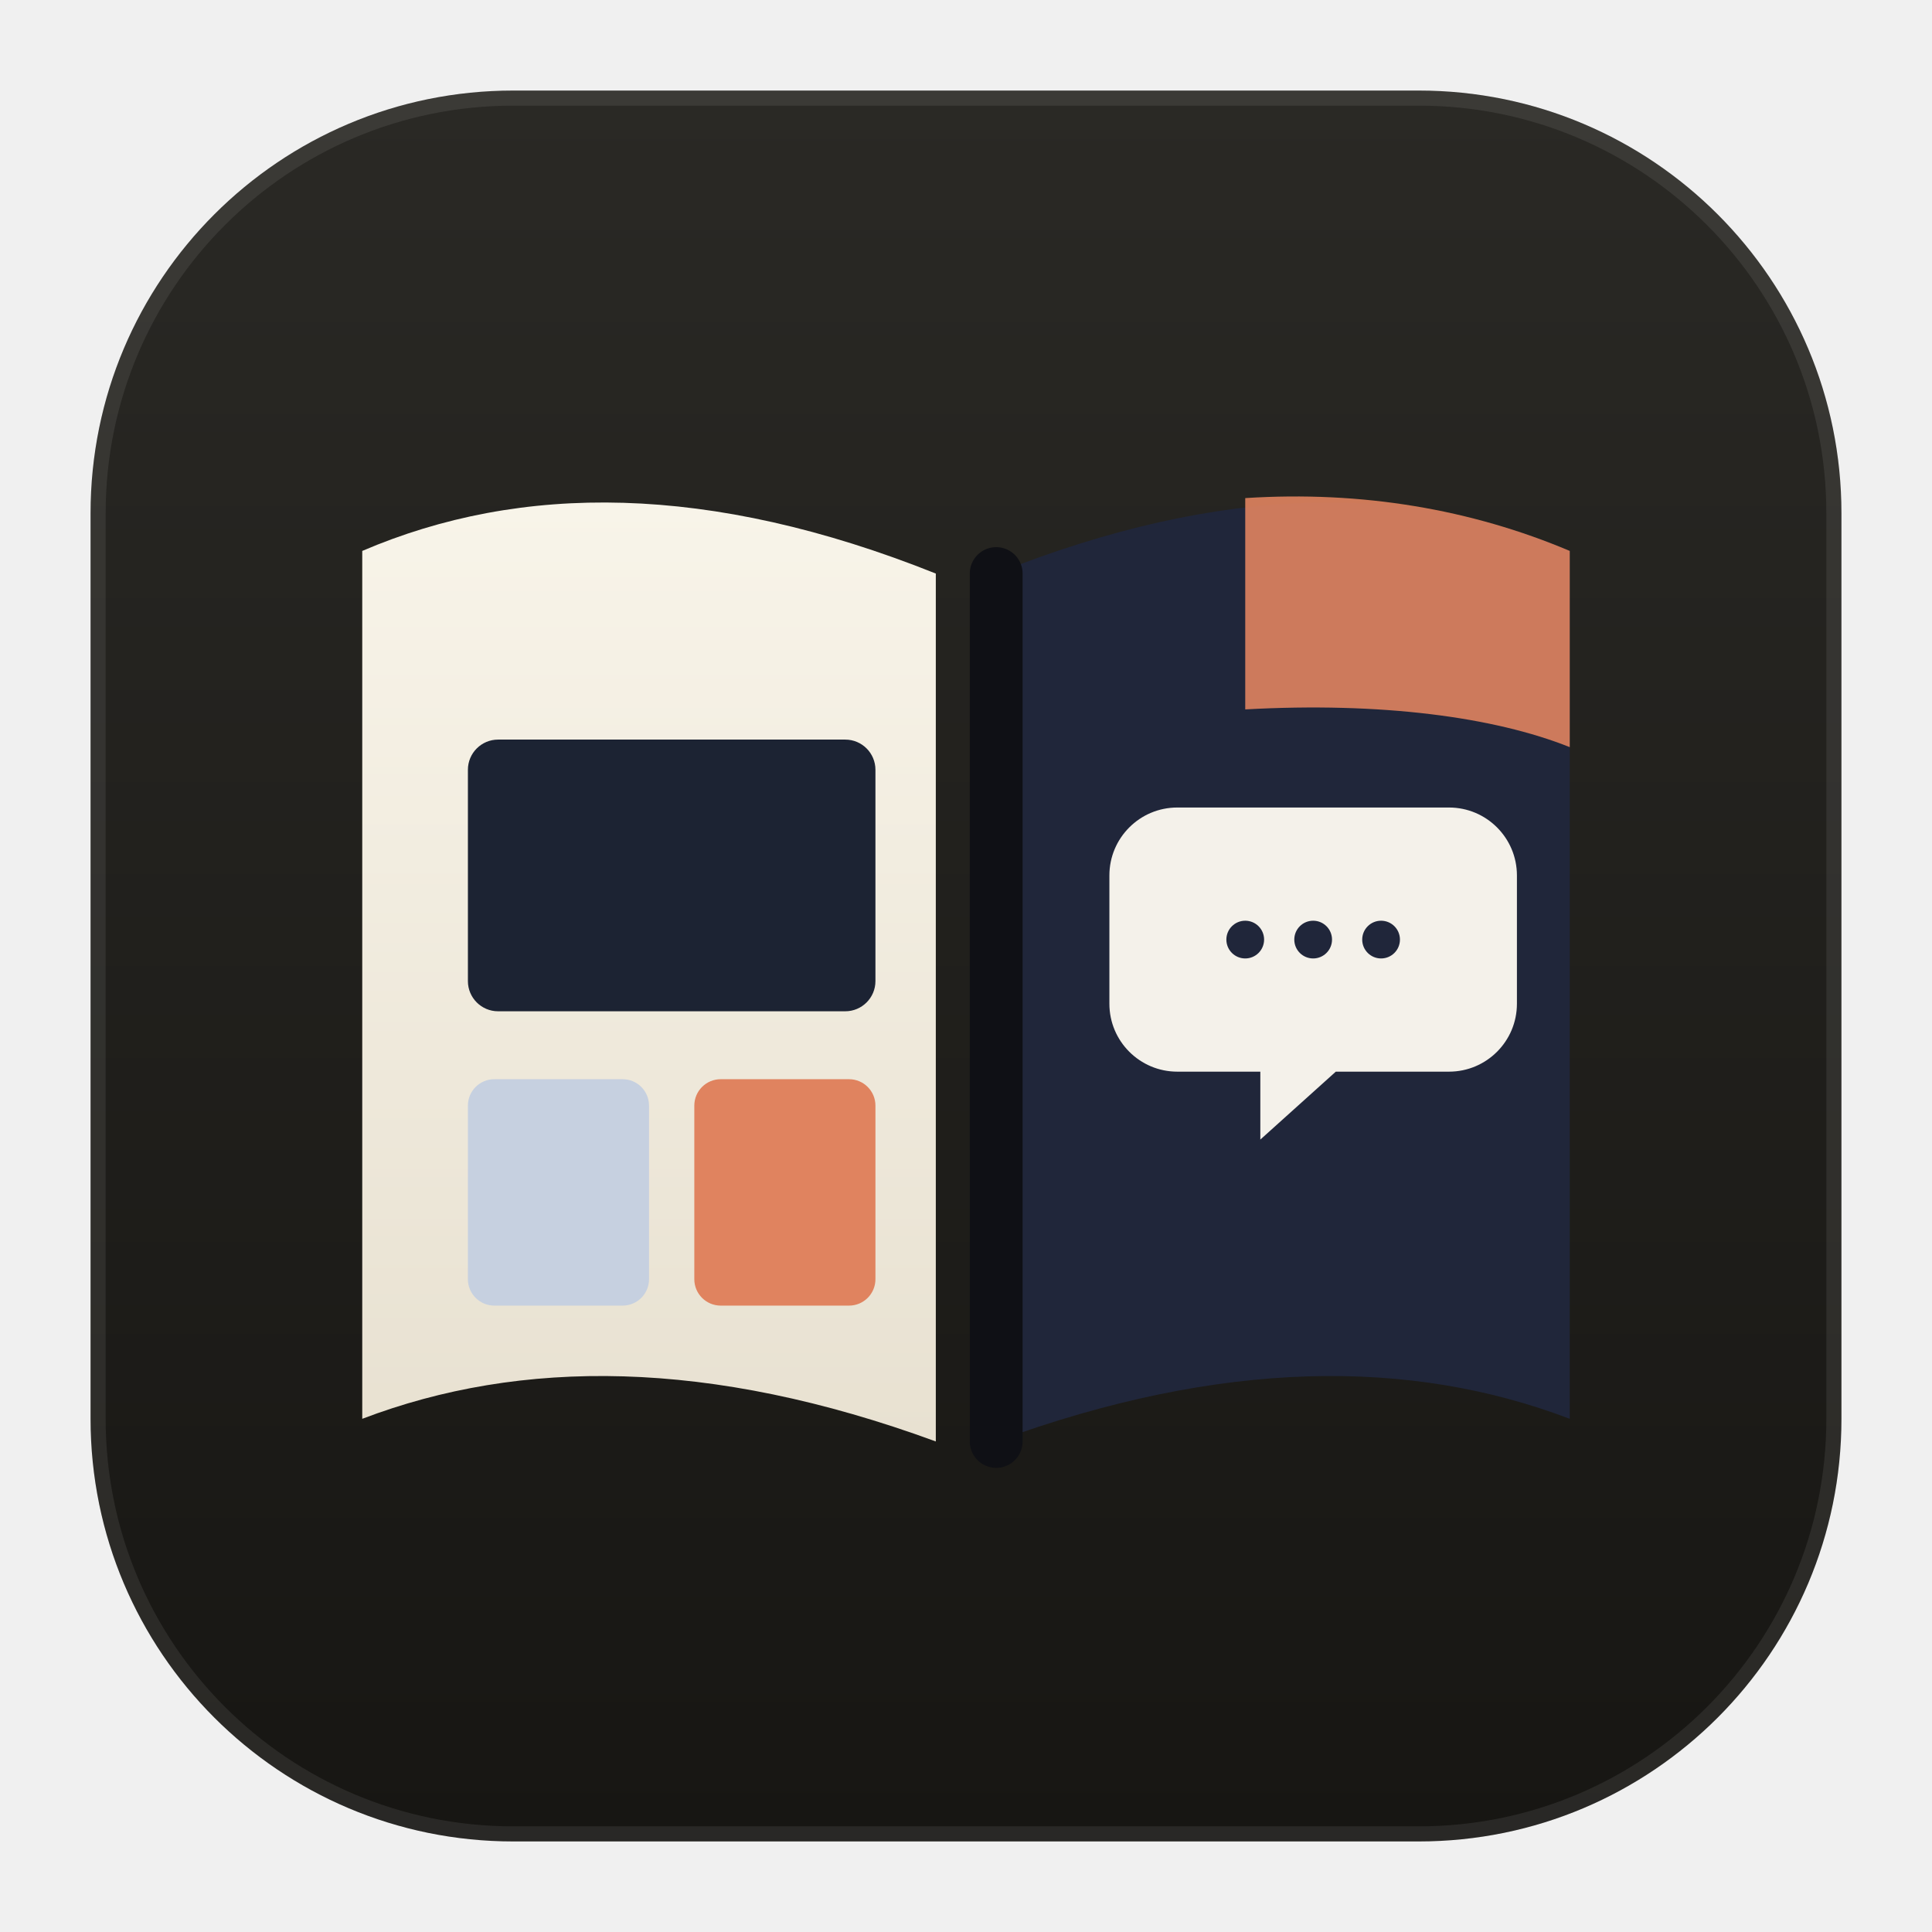
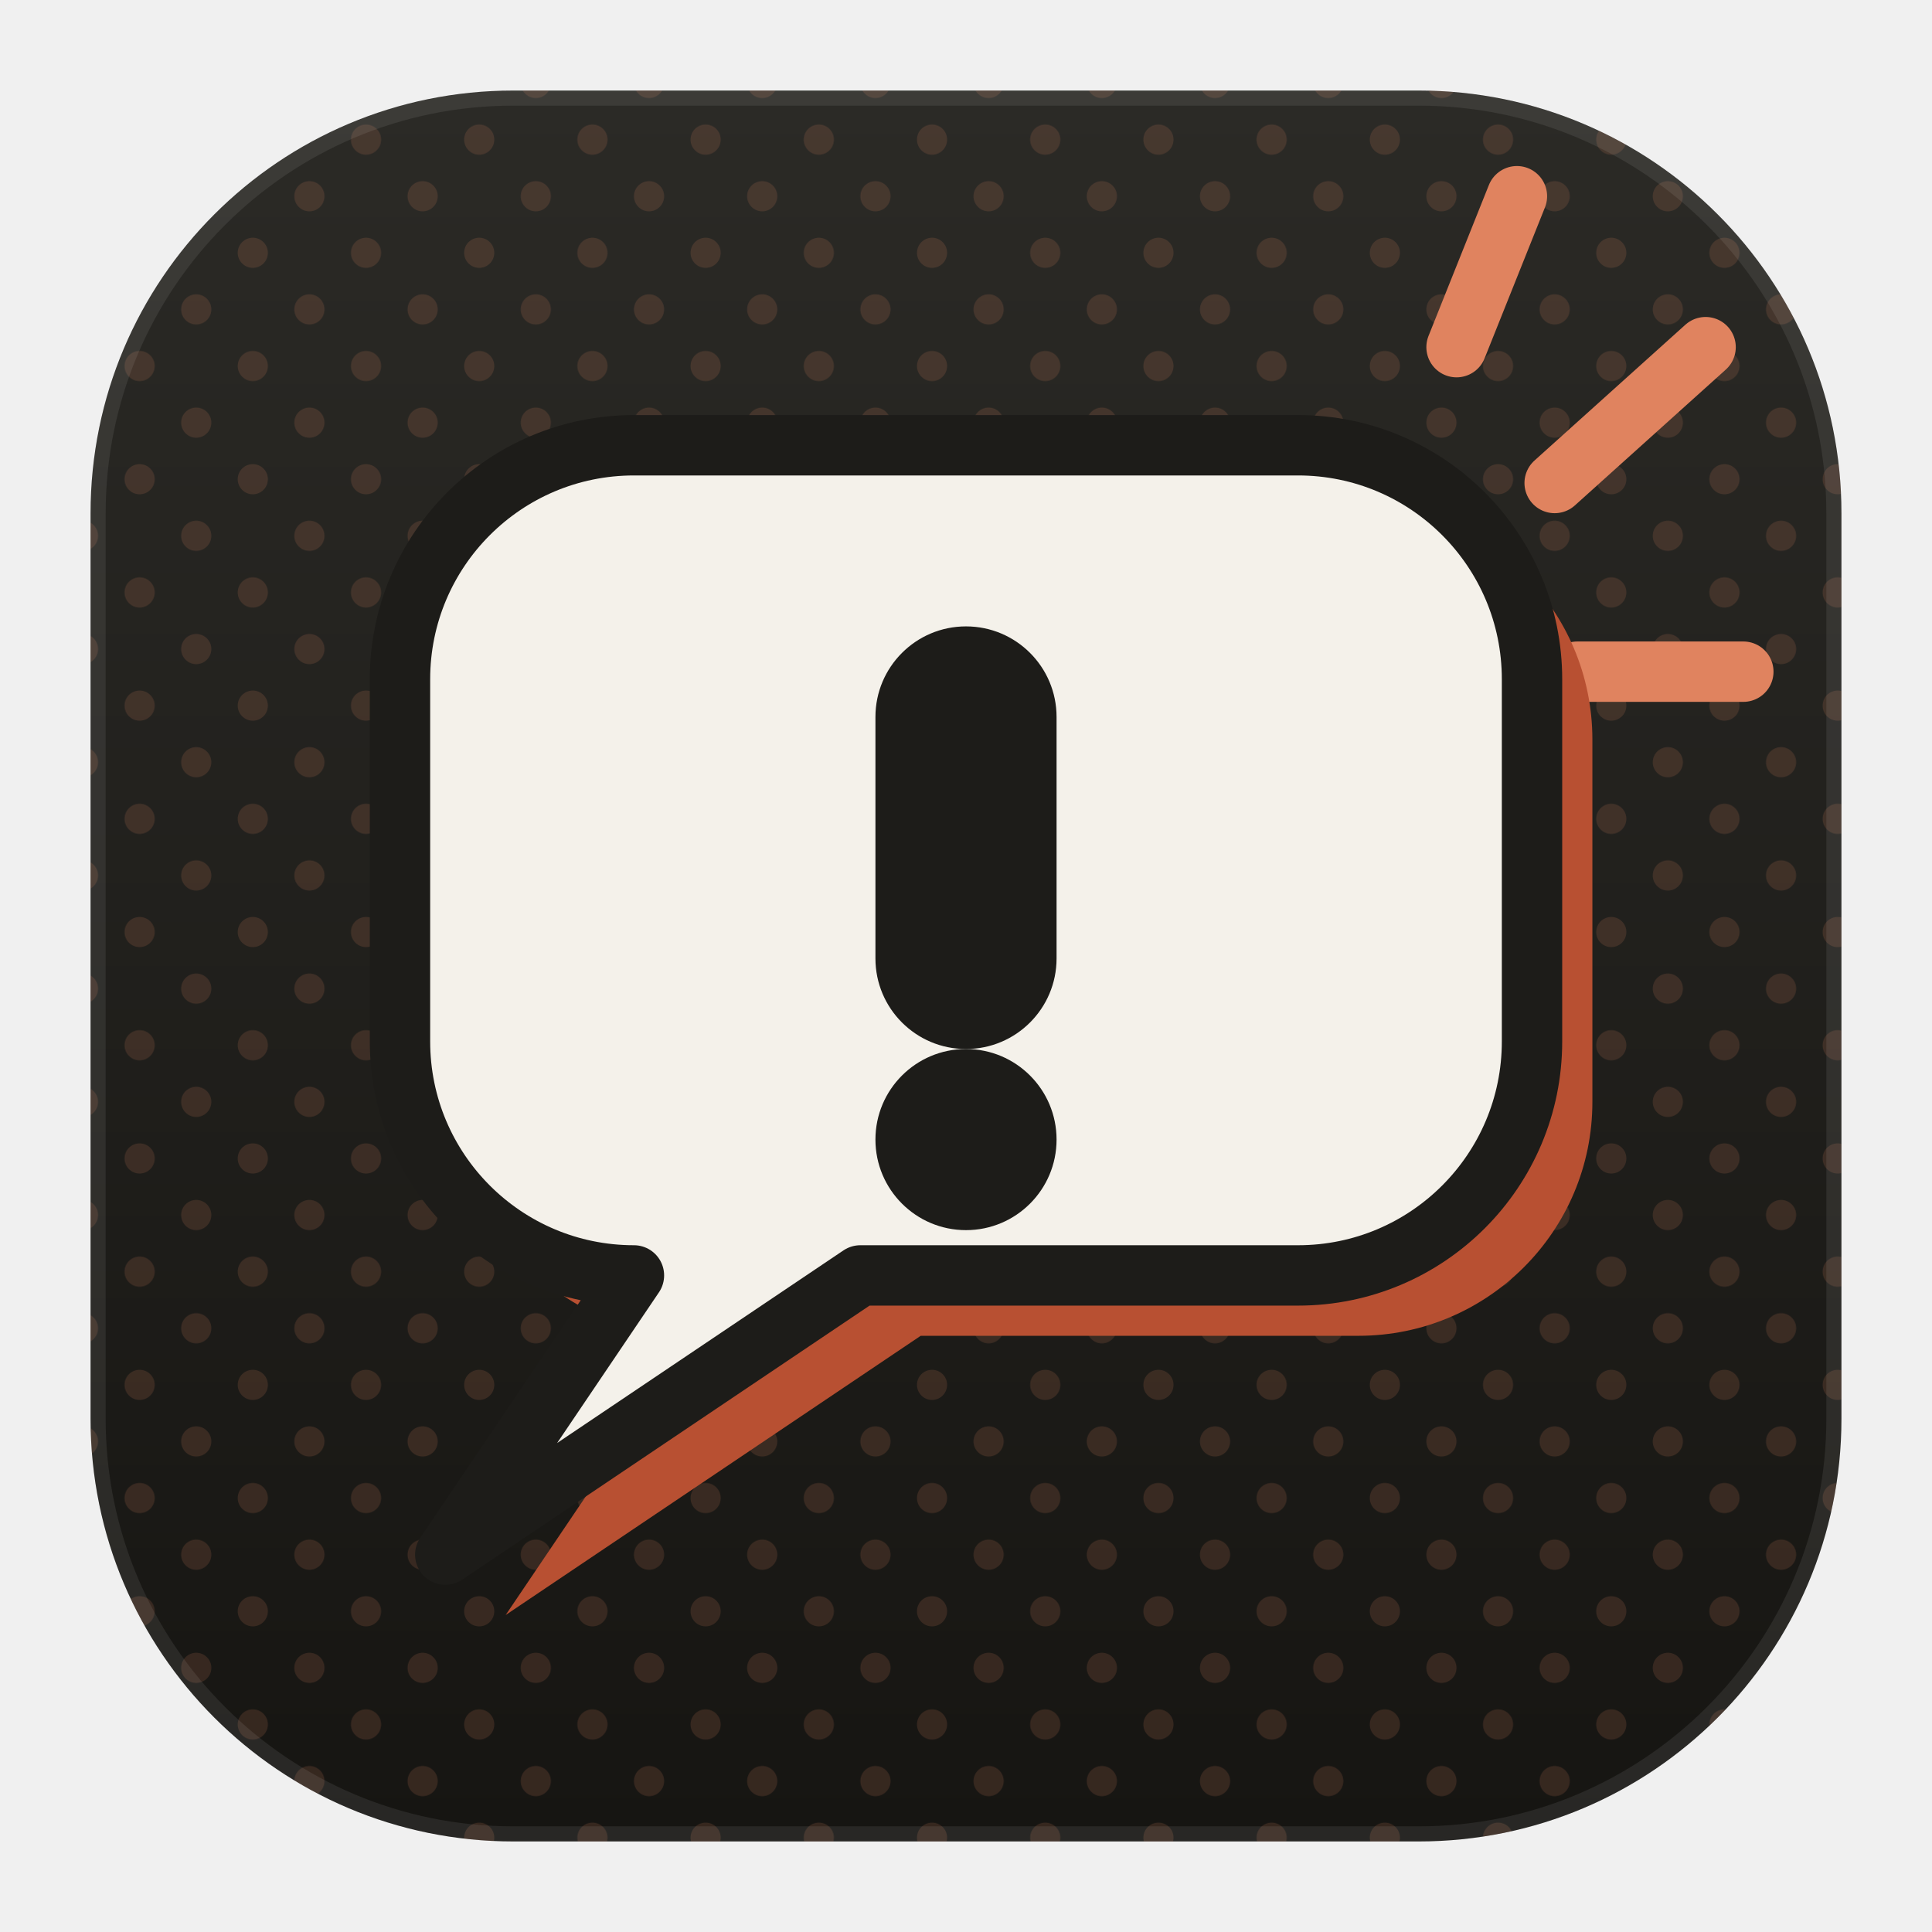
<svg xmlns="http://www.w3.org/2000/svg" viewBox="0 0 512 512" width="512" height="512" role="img" aria-label="ComicNest">
  <defs>
    <linearGradient id="tile" x1="0" y1="0" x2="0" y2="1">
-       <stop offset="0" stop-color="#2a2925" />
-       <stop offset="1" stop-color="#171613" />
+       <stop offset="0" stop-color="#2b2a26" />
+       <stop offset="1" stop-color="#161512" />
    </linearGradient>
-     <linearGradient id="paper" x1="0" y1="0" x2="0" y2="1">
-       <stop offset="0" stop-color="#f8f4e9" />
-       <stop offset="1" stop-color="#e8e1d1" />
-     </linearGradient>
+     <pattern id="halftone" width="30" height="30" patternUnits="userSpaceOnUse">
+       <circle cx="7" cy="7" r="4" fill="#e0835f" opacity="0.16" />
+       <circle cx="22" cy="22" r="4" fill="#e0835f" opacity="0.16" />
+     </pattern>
+     <clipPath id="tileClip">
+       <rect x="24" y="24" width="464" height="464" rx="112" />
+     </clipPath>
  </defs>
  <rect x="24" y="24" width="464" height="464" rx="112" fill="url(#tile)" />
+   <rect x="24" y="24" width="464" height="464" rx="112" fill="url(#halftone)" clip-path="url(#tileClip)" />
  <rect x="26" y="26" width="460" height="460" rx="110" fill="none" stroke="#ffffff" stroke-opacity="0.08" stroke-width="4" />
-   <path d="M96 146c42-18 92-18 152 6v230c-60-22-110-22-152-6z" fill="url(#paper)" />
-   <path d="M416 146c-42-18-92-18-152 6v230c60-22 110-22 152-6z" fill="#20263a" />
-   <path d="M264 152v230" fill="none" stroke="#0f1015" stroke-width="14" stroke-linecap="round" />
-   <rect x="124" y="196" width="108" height="72" rx="8" fill="#1c2333" />
-   <rect x="124" y="286" width="48" height="60" rx="7" fill="#c6d0e0" />
-   <rect x="184" y="286" width="48" height="60" rx="7" fill="#e0835f" />
-   <path d="M312 214h72a18 18 0 0 1 18 18v34a18 18 0 0 1-18 18h-30l-20 18v-18h-22a18 18 0 0 1-18-18v-34a18 18 0 0 1 18-18z" fill="#f4f1ea" />
-   <circle cx="330" cy="249" r="5" fill="#20263a" />
-   <circle cx="348" cy="249" r="5" fill="#20263a" />
-   <circle cx="366" cy="249" r="5" fill="#20263a" />
-   <path d="M416 146c-26-11-55-16-86-14v56c36-2 66 2 86 10z" fill="#e0835f" opacity="0.9" />
+   <g stroke="#e0835f" stroke-width="16" stroke-linecap="round">
+     <path d="M412 128 452 92" />
+     <path d="M418 178h44" />
+     <path d="M386 92 402 52" />
+   </g>
+   <path d="M168 118H344A62 62 0 0 1 406 180V276A62 62 0 0 1 344 338H228L118 412L168 338A62 62 0 0 1 106 276V180A62 62 0 0 1 168 118Z" transform="translate(16 16)" fill="#b85032" />
+   <path d="M168 118H344A62 62 0 0 1 406 180V276A62 62 0 0 1 344 338H228L118 412L168 338A62 62 0 0 1 106 276V180A62 62 0 0 1 168 118Z" fill="#f4f1ea" stroke="#1d1c19" stroke-width="16" stroke-linejoin="round" />
+   <rect x="232" y="166" width="48" height="112" rx="24" fill="#1d1c19" />
+   <circle cx="256" cy="302" r="24" fill="#1d1c19" />
</svg>
